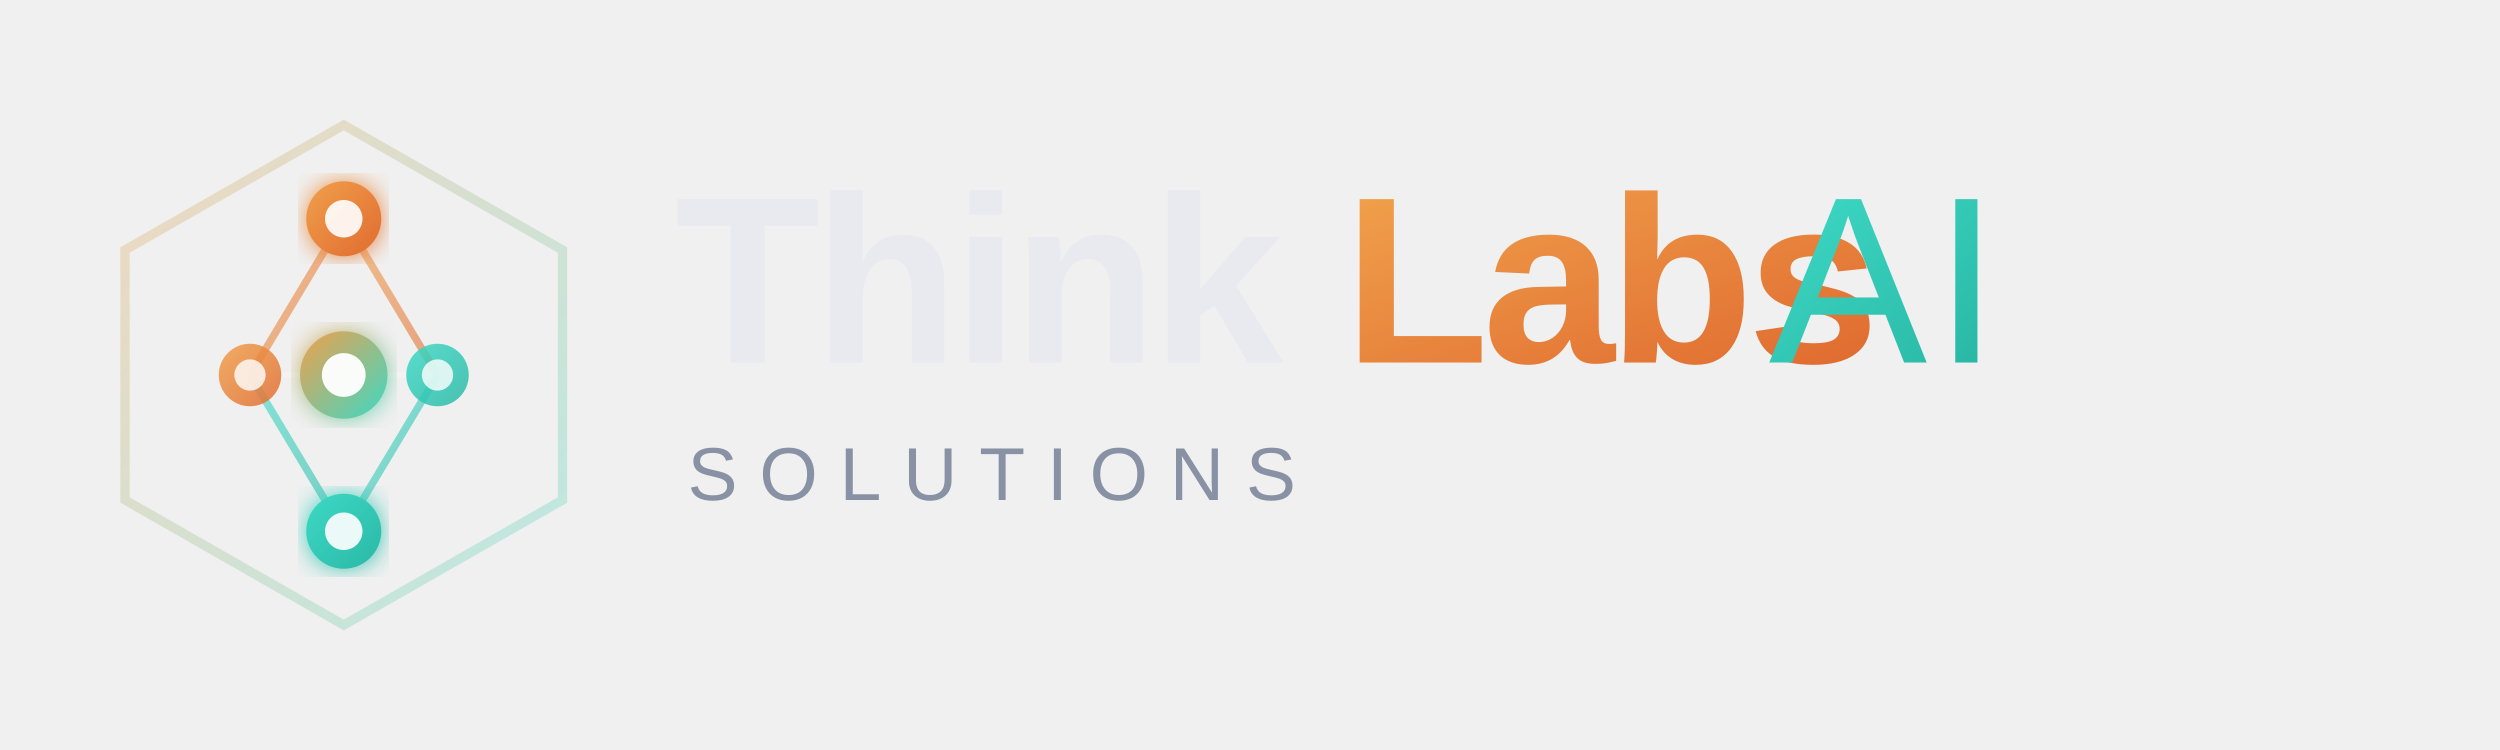
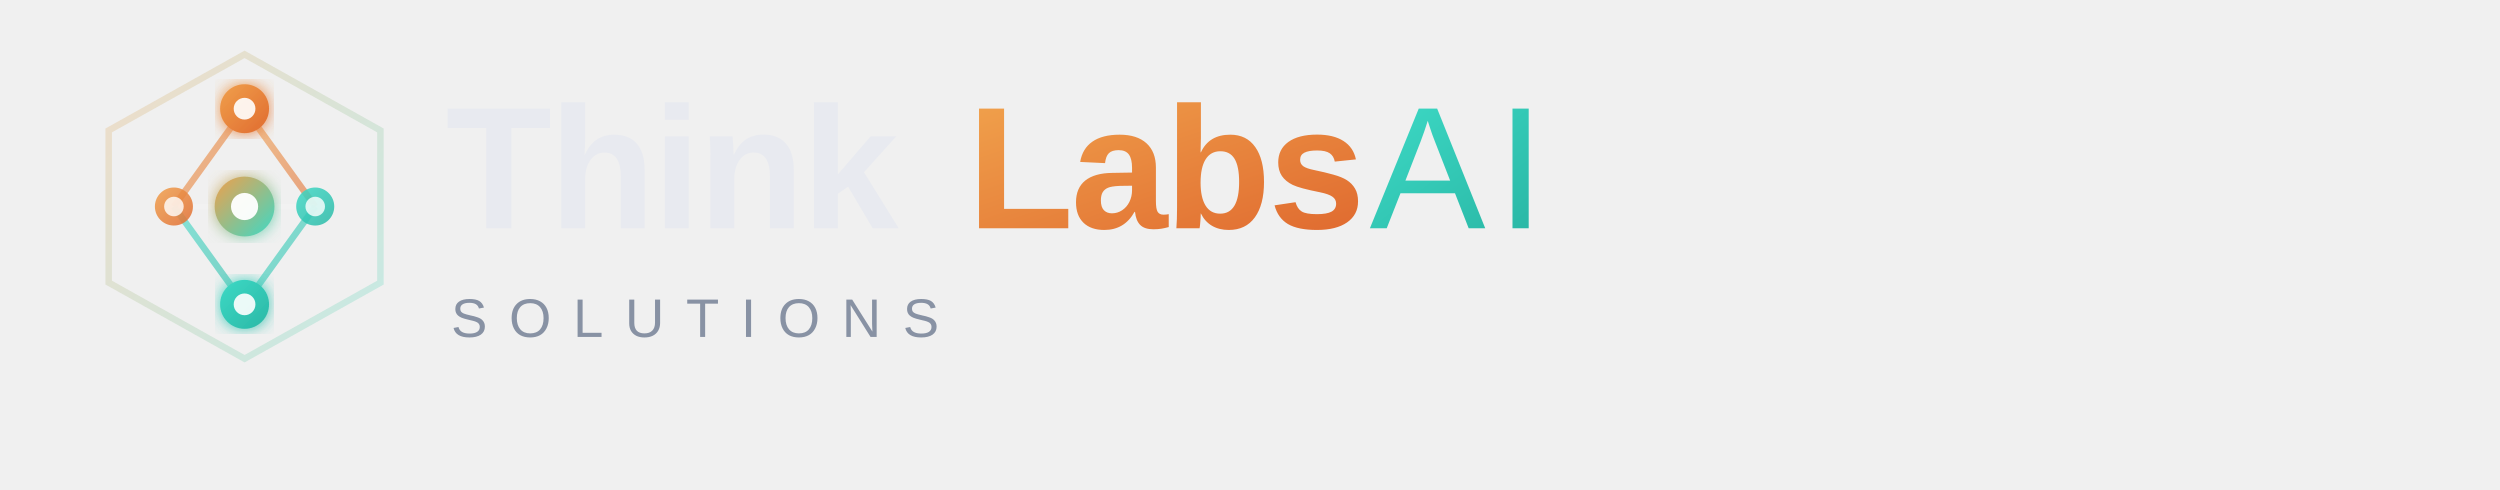
- <svg xmlns="http://www.w3.org/2000/svg" viewBox="0 0 400 120" width="400" height="120">
+ <svg xmlns="http://www.w3.org/2000/svg" viewBox="0 0 460 90" width="460" height="90">
  <defs>
    <linearGradient id="accentGrad" x1="0%" y1="0%" x2="100%" y2="100%">
      <stop offset="0%" style="stop-color:#f0a04b;stop-opacity:1" />
      <stop offset="100%" style="stop-color:#e06b30;stop-opacity:1" />
    </linearGradient>
    <linearGradient id="tealGrad" x1="0%" y1="0%" x2="100%" y2="100%">
      <stop offset="0%" style="stop-color:#3dd9c5;stop-opacity:1" />
      <stop offset="100%" style="stop-color:#2ab8a6;stop-opacity:1" />
    </linearGradient>
    <linearGradient id="iconGrad" x1="0%" y1="0%" x2="100%" y2="100%">
      <stop offset="0%" style="stop-color:#f0a04b;stop-opacity:1" />
      <stop offset="100%" style="stop-color:#3dd9c5;stop-opacity:1" />
    </linearGradient>
    <filter id="glow">
-       <feGaussianBlur stdDeviation="2" result="coloredBlur" />
+       <feGaussianBlur stdDeviation="1.5" result="coloredBlur" />
      <feMerge>
        <feMergeNode in="coloredBlur" />
        <feMergeNode in="SourceGraphic" />
      </feMerge>
    </filter>
  </defs>
-   <g transform="translate(10, 15)">
-     <polygon points="45,5 80,25 80,65 45,85 10,65 10,25" fill="none" stroke="url(#iconGrad)" stroke-width="1.5" opacity="0.3" />
-     <line x1="45" y1="20" x2="30" y2="45" stroke="url(#accentGrad)" stroke-width="1.2" opacity="0.6" />
-     <line x1="45" y1="20" x2="60" y2="45" stroke="url(#accentGrad)" stroke-width="1.2" opacity="0.6" />
-     <line x1="30" y1="45" x2="45" y2="70" stroke="url(#tealGrad)" stroke-width="1.2" opacity="0.6" />
-     <line x1="60" y1="45" x2="45" y2="70" stroke="url(#tealGrad)" stroke-width="1.2" opacity="0.6" />
-     <line x1="30" y1="45" x2="60" y2="45" stroke="#ffffff" stroke-width="1" opacity="0.2" />
-     <circle cx="45" cy="20" r="6" fill="url(#accentGrad)" filter="url(#glow)" />
-     <circle cx="45" cy="20" r="3" fill="#fff" opacity="0.9" />
-     <circle cx="30" cy="45" r="5" fill="url(#accentGrad)" opacity="0.85" />
-     <circle cx="30" cy="45" r="2.5" fill="#fff" opacity="0.8" />
-     <circle cx="60" cy="45" r="5" fill="url(#tealGrad)" opacity="0.85" />
-     <circle cx="60" cy="45" r="2.5" fill="#fff" opacity="0.8" />
-     <circle cx="45" cy="70" r="6" fill="url(#tealGrad)" filter="url(#glow)" />
-     <circle cx="45" cy="70" r="3" fill="#fff" opacity="0.9" />
-     <circle cx="45" cy="45" r="7" fill="url(#iconGrad)" filter="url(#glow)" />
-     <circle cx="45" cy="45" r="3.5" fill="#fff" opacity="0.95" />
+   <g transform="translate(8, 8)">
+     <polygon points="37,2 62,16 62,44 37,58 12,44 12,16" fill="none" stroke="url(#iconGrad)" stroke-width="1.2" opacity="0.25" />
+     <line x1="37" y1="12" x2="24" y2="30" stroke="url(#accentGrad)" stroke-width="1.2" opacity="0.6" />
+     <line x1="37" y1="12" x2="50" y2="30" stroke="url(#accentGrad)" stroke-width="1.2" opacity="0.6" />
+     <line x1="24" y1="30" x2="37" y2="48" stroke="url(#tealGrad)" stroke-width="1.2" opacity="0.6" />
+     <line x1="50" y1="30" x2="37" y2="48" stroke="url(#tealGrad)" stroke-width="1.2" opacity="0.6" />
+     <line x1="24" y1="30" x2="50" y2="30" stroke="#ffffff" stroke-width="1" opacity="0.15" />
+     <circle cx="37" cy="12" r="4.5" fill="url(#accentGrad)" filter="url(#glow)" />
+     <circle cx="37" cy="12" r="2" fill="#fff" opacity="0.9" />
+     <circle cx="24" cy="30" r="3.5" fill="url(#accentGrad)" opacity="0.85" />
+     <circle cx="24" cy="30" r="1.8" fill="#fff" opacity="0.8" />
+     <circle cx="50" cy="30" r="3.5" fill="url(#tealGrad)" opacity="0.85" />
+     <circle cx="50" cy="30" r="1.8" fill="#fff" opacity="0.8" />
+     <circle cx="37" cy="48" r="4.5" fill="url(#tealGrad)" filter="url(#glow)" />
+     <circle cx="37" cy="48" r="2" fill="#fff" opacity="0.9" />
+     <circle cx="37" cy="30" r="5.5" fill="url(#iconGrad)" filter="url(#glow)" />
+     <circle cx="37" cy="30" r="2.5" fill="#fff" opacity="0.95" />
  </g>
-   <g transform="translate(108, 0)">
-     <text x="0" y="58" font-family="'Outfit', 'Segoe UI', Arial, sans-serif" font-size="38" font-weight="700" letter-spacing="-1" fill="#e8eaf0">Think</text>
-     <text x="107" y="58" font-family="'Outfit', 'Segoe UI', Arial, sans-serif" font-size="38" font-weight="700" letter-spacing="-1" fill="url(#accentGrad)">Labs</text>
-     <text x="175" y="58" font-family="'Outfit', 'Segoe UI', Arial, sans-serif" font-size="38" font-weight="300" letter-spacing="1" fill="url(#tealGrad)"> AI</text>
-     <text x="2" y="80" font-family="'Outfit', 'Segoe UI', Arial, sans-serif" font-size="12" font-weight="400" letter-spacing="3.5" fill="#8892a4" text-transform="uppercase">SOLUTIONS</text>
-     <line x1="2" y1="85" x2="85" y2="85" stroke="url(#accentGrad)" stroke-width="1.5" opacity="0.5" />
-   </g>
+   <text x="82" y="42" font-family="'Outfit', 'Segoe UI', Arial, sans-serif" font-size="32" font-weight="700" letter-spacing="-0.5" fill="#e8eaf0">Think</text>
+   <text x="178" y="42" font-family="'Outfit', 'Segoe UI', Arial, sans-serif" font-size="32" font-weight="700" letter-spacing="-0.5" fill="url(#accentGrad)">Labs</text>
+   <text x="252" y="42" font-family="'Outfit', 'Segoe UI', Arial, sans-serif" font-size="32" font-weight="300" letter-spacing="2" fill="url(#tealGrad)"> AI</text>
+   <text x="83" y="62" font-family="'Outfit', 'Segoe UI', Arial, sans-serif" font-size="10" font-weight="400" letter-spacing="4" fill="#8892a4">SOLUTIONS</text>
+   <line x1="83" y1="67" x2="180" y2="67" stroke="url(#accentGrad)" stroke-width="1.2" opacity="0.45" />
</svg>
